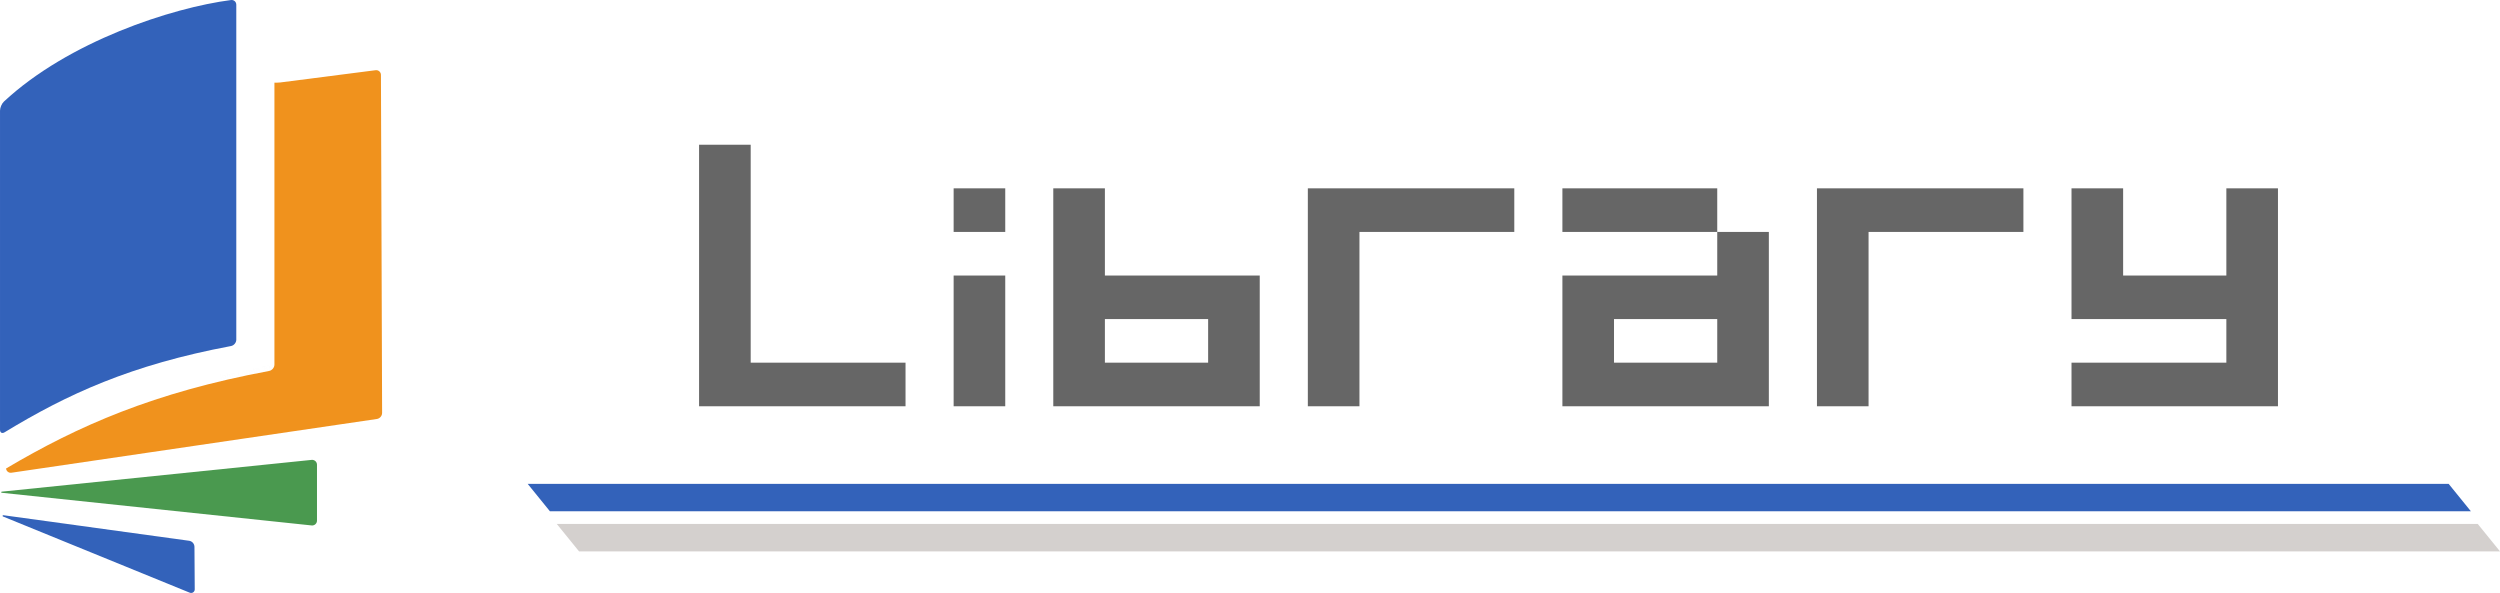
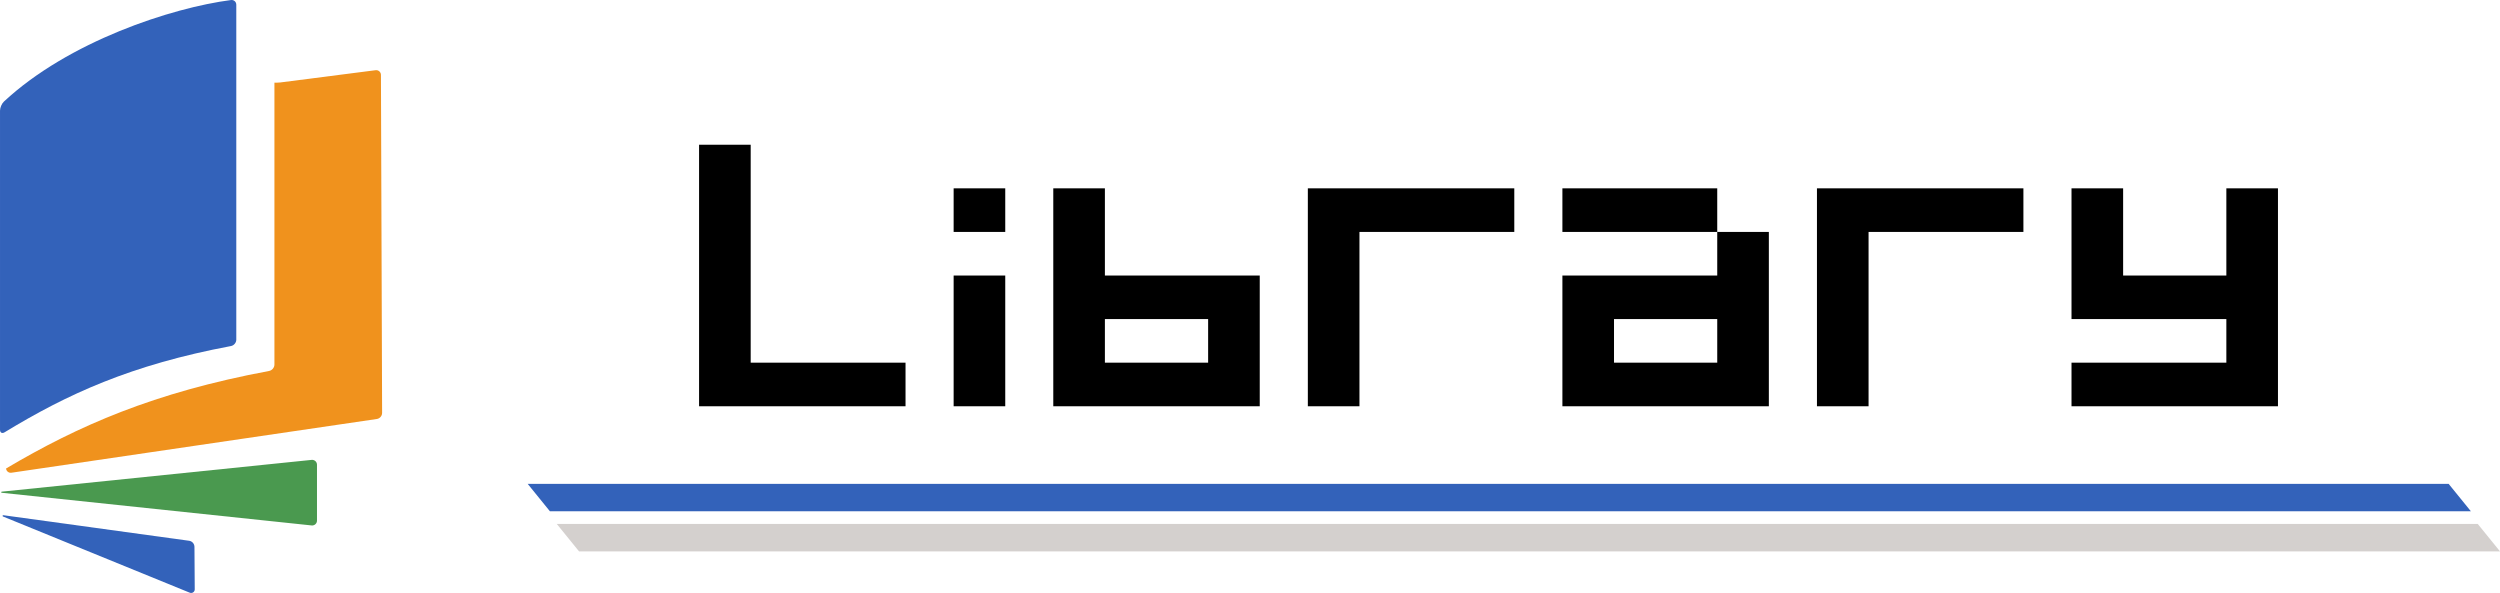
- <svg xmlns="http://www.w3.org/2000/svg" height="157.714" viewBox="0 -0.001 465.451 110.4" width="664.93">
-   <text fill="#ef00eb" font-family="TrasksHand" font-size="1.4" stroke="#0105ff" stroke-width="1.75" transform="rotate(-10.82 -117.703 210.195)" x="64.4" y="103.018">
-     <tspan fill="#fafafa" fill-opacity=".4" stroke="none" x="64.4" y="103.018">John Loreth 2022</tspan>
-   </text>
-   <g stroke-linecap="round">
-     <path d="M.724 18.914C12.752 7.712 31.94 1.446 43 .007c.548-.071.993.33.993.882v62.353c0 .552-.44 1.08-.984 1.182-18.643 3.5-30.502 8.97-42.155 16.06-.472.287-.853.074-.853-.478V20.603c0-.552.32-1.313.724-1.69z" fill="#3362ba" />
-     <path d="M51.092 15.394v52.487c0 .552-.44 1.08-.982 1.181-21.49 4.013-35.533 10.2-48.98 18.159a.868.868 0 0 0 .966.796l68.059-10.01c.567-.083.987-.57.986-1.144l-.217-62.92a.882.882 0 0 0-.996-.873l-17.74 2.281c-.364.033-.73.047-1.096.043z" fill="#ef8b0f" fill-opacity=".941" />
-     <path d="M58.023 97.826.318 91.744a.104.104 0 0 1 0-.207l57.705-5.916a.903.903 0 0 1 .994.898v10.412a.9.9 0 0 1-.994.895z" fill="#4a994f" />
-     <path d="M35.336 110.35.554 96.16a.126.126 0 0 1 .065-.241l34.588 4.76a1.155 1.155 0 0 1 .997 1.136l.052 7.912a.667.667 0 0 1-.92.622zM98.245 90.087h357.647l4.14 5.104H102.385z" fill="#3362ba" />
-     <path d="M103.665 97.551h357.647l4.139 5.104H107.805z" fill="#d4d0ce" />
-   </g>
-   <g fill="#666" stroke-width="2.5">
-     <path d="M130.154 75.635v-48.69h9.61V67.52h28.828v8.114zM177.548 75.635v-24.34h9.61v24.34zm0-32.454v-8.123h9.61v8.123zM224.93 67.521v-8.113h-19.22v8.113zm-28.83 8.114V35.058h9.61v16.237h28.829v24.34zM243.494 75.635V35.058h38.438v8.123h-28.828v32.454zM319.716 67.521v-8.113h-19.219v8.113zm-28.828 8.114v-24.34h28.828V43.18h9.61v32.454zm0-32.454v-8.123h28.828v8.123zM338.281 75.635V35.058h38.438v8.123h-28.828v32.454zM385.675 75.635V67.52h28.828v-8.113h-28.828v-24.35h9.61v16.237h19.218V35.058h9.61v40.577z" />
+ <svg xmlns="http://www.w3.org/2000/svg" height="157.714" viewBox="0 -0.001 465.451 110.4" width="664.93" version="1.1" id="svg6">
+   <defs id="defs6" />
+   <g fill="#666" stroke-width="2.5" id="g6" style="fill:#000000">
+     <path d="M 0.724,18.914 C 12.752,7.712 31.94,1.446 43,0.007 c 0.548,-0.071 0.993,0.33 0.993,0.882 v 62.353 c 0,0.552 -0.44,1.08 -0.984,1.182 -18.643,3.5 -30.502,8.97 -42.155,16.06 -0.472,0.287 -0.853,0.074 -0.853,-0.478 V 20.603 c 0,-0.552 0.32,-1.313 0.724,-1.69 z" fill="#3362ba" id="path1" style="stroke-linecap:round" />
+     <path d="m 51.092,15.394 v 52.487 c 0,0.552 -0.44,1.08 -0.982,1.181 -21.49,4.013 -35.533,10.2 -48.98,18.159 a 0.868,0.868 0 0 0 0.966,0.796 l 68.059,-10.01 c 0.567,-0.083 0.987,-0.57 0.986,-1.144 L 70.924,13.943 A 0.882,0.882 0 0 0 69.928,13.07 l -17.74,2.281 c -0.364,0.033 -0.73,0.047 -1.096,0.043 z" fill="#ef8b0f" fill-opacity="0.941" id="path2" style="stroke-linecap:round" />
+     <path d="M 58.023,97.826 0.318,91.744 a 0.104,0.104 0 0 1 0,-0.207 l 57.705,-5.916 a 0.903,0.903 0 0 1 0.994,0.898 v 10.412 a 0.9,0.9 0 0 1 -0.994,0.895 z" fill="#4a994f" id="path3" style="stroke-linecap:round" />
+     <path d="m 0.619,95.92 c -0.145,-0.018 -0.199,0.183 -0.064,0.241 L 35.336,110.35 v -0.001 c 0.441,0.181 0.924,-0.146 0.92,-0.622 l -0.052,-7.912 c -0.004,-0.574 -0.428,-1.058 -0.997,-1.136 z" style="fill:#3362ba;stroke-linecap:round" id="path8" />
+     <path d="m 98.244,90.087 4.14,5.104 h 357.647 l -4.14,-5.104 z" style="fill:#3362ba;stroke-linecap:round" id="path7" />
+     <path d="m 103.665,97.551 h 357.647 l 4.139,5.104 H 107.805 Z" fill="#d4d0ce" id="path5" style="stroke-linecap:round" />
+     <path d="m 130.154,75.635 v -48.69 h 9.61 V 67.52 h 28.828 v 8.114 z m 47.394,0 v -24.34 h 9.61 v 24.34 z m 0,-32.454 v -8.123 h 9.61 v 8.123 z m 47.382,24.34 v -8.113 h -19.22 v 8.113 z M 196.1,75.635 V 35.058 h 9.61 v 16.237 h 28.829 v 24.34 z m 47.394,0 V 35.058 h 38.438 v 8.123 h -28.828 v 32.454 z m 76.222,-8.114 v -8.113 h -19.219 v 8.113 z m -28.828,8.114 v -24.34 h 28.828 V 43.18 h 9.61 v 32.454 z m 0,-32.454 v -8.123 h 28.828 v 8.123 z m 47.393,32.454 V 35.058 h 38.438 v 8.123 h -28.828 v 32.454 z m 47.394,0 V 67.52 h 28.828 v -8.113 h -28.828 v -24.35 h 9.61 v 16.237 h 19.218 V 35.058 h 9.61 l -1.6e-4,40.577 z" id="path6" style="fill:#000000" />
  </g>
</svg>
